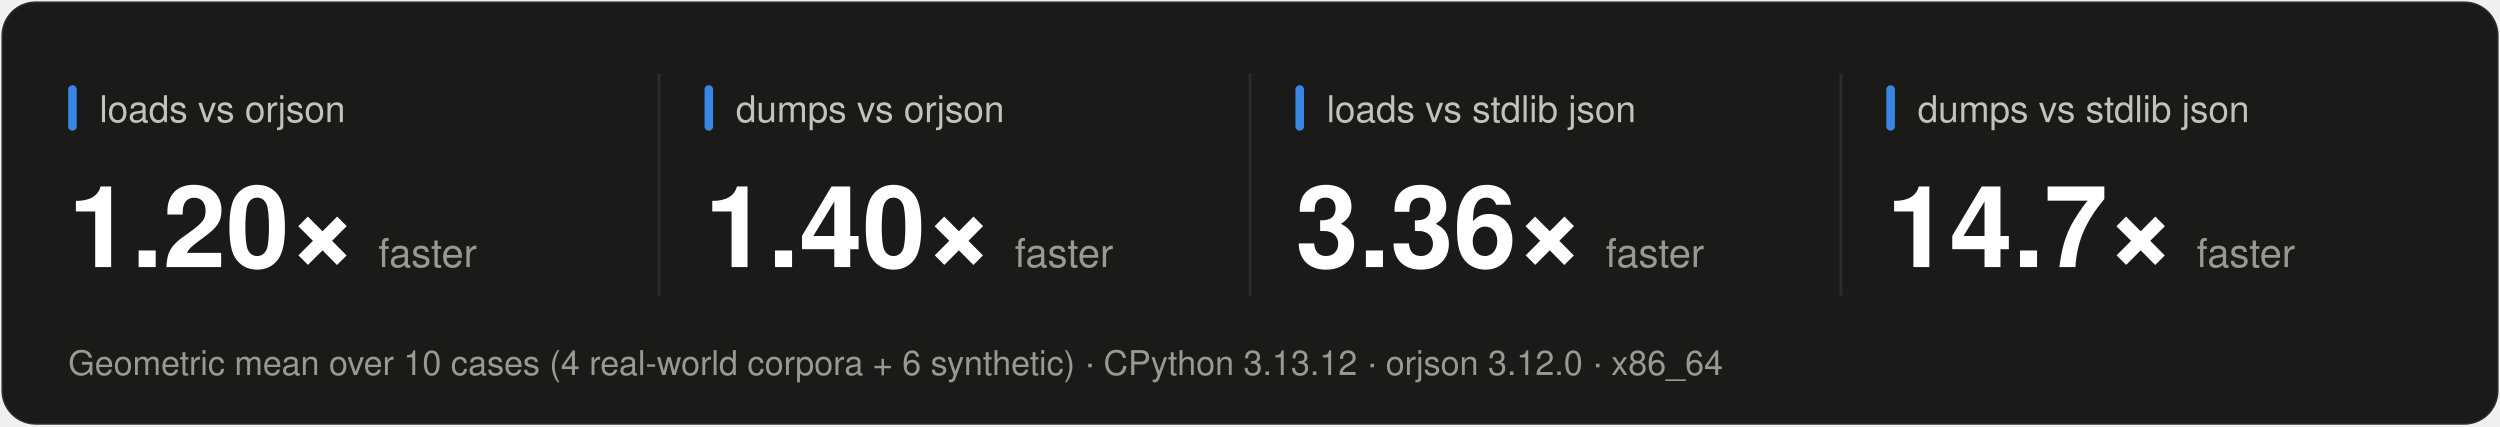
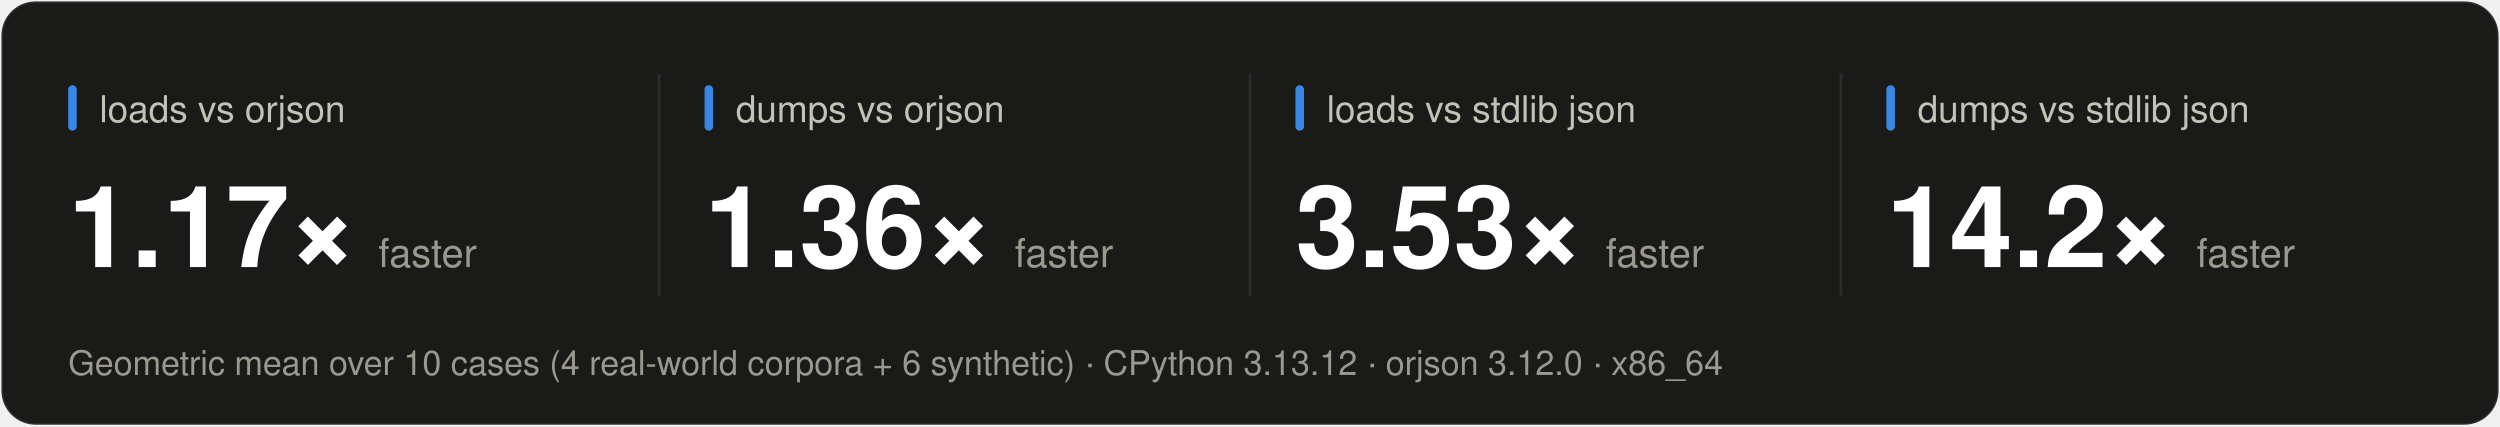
- <svg xmlns="http://www.w3.org/2000/svg" width="880" height="150" viewBox="0 0 880 150" role="img" aria-label="rjson speedups: loads vs orjson 1.20×; dumps vs orjson 1.40×; loads vs stdlib json 3.36×; dumps vs stdlib json 14.7×">
+ <svg xmlns="http://www.w3.org/2000/svg" width="880" height="150" viewBox="0 0 880 150" role="img" aria-label="rjson speedups: loads vs orjson 1.17×; dumps vs orjson 1.36×; loads vs stdlib json 3.53×; dumps vs stdlib json 14.2×">
  <rect x="0.5" y="0.5" width="879" height="149" rx="12" fill="#1a1a19" stroke="rgba(255,255,255,0.10)" />
  <rect x="24.0" y="30" width="3" height="16" rx="1.5" fill="#3987e5" />
  <text x="35.0" y="43.0" font-family="system-ui, -apple-system, &quot;Segoe UI&quot;, Helvetica, Arial, sans-serif" font-size="13" font-weight="400" fill="#c3c2b7" text-anchor="start">loads vs orjson</text>
-   <text x="24.0" y="94" font-family="system-ui, -apple-system, &quot;Segoe UI&quot;, Helvetica, Arial, sans-serif" font-size="40" font-weight="600" fill="#ffffff">1.20×<tspan dx="8" font-size="14" font-weight="400" fill="#9a988f">faster</tspan>
+   <text x="24.0" y="94" font-family="system-ui, -apple-system, &quot;Segoe UI&quot;, Helvetica, Arial, sans-serif" font-size="40" font-weight="600" fill="#ffffff">1.17×<tspan dx="8" font-size="14" font-weight="400" fill="#9a988f">faster</tspan>
  </text>
  <line x1="232.0" y1="26" x2="232.0" y2="104" stroke="#2c2c2a" stroke-width="1" />
  <rect x="248.0" y="30" width="3" height="16" rx="1.5" fill="#3987e5" />
  <text x="259.0" y="43.0" font-family="system-ui, -apple-system, &quot;Segoe UI&quot;, Helvetica, Arial, sans-serif" font-size="13" font-weight="400" fill="#c3c2b7" text-anchor="start">dumps vs orjson</text>
-   <text x="248.0" y="94" font-family="system-ui, -apple-system, &quot;Segoe UI&quot;, Helvetica, Arial, sans-serif" font-size="40" font-weight="600" fill="#ffffff">1.40×<tspan dx="8" font-size="14" font-weight="400" fill="#9a988f">faster</tspan>
+   <text x="248.0" y="94" font-family="system-ui, -apple-system, &quot;Segoe UI&quot;, Helvetica, Arial, sans-serif" font-size="40" font-weight="600" fill="#ffffff">1.36×<tspan dx="8" font-size="14" font-weight="400" fill="#9a988f">faster</tspan>
  </text>
  <line x1="440.0" y1="26" x2="440.0" y2="104" stroke="#2c2c2a" stroke-width="1" />
  <rect x="456.0" y="30" width="3" height="16" rx="1.5" fill="#3987e5" />
  <text x="467.0" y="43.0" font-family="system-ui, -apple-system, &quot;Segoe UI&quot;, Helvetica, Arial, sans-serif" font-size="13" font-weight="400" fill="#c3c2b7" text-anchor="start">loads vs stdlib json</text>
-   <text x="456.0" y="94" font-family="system-ui, -apple-system, &quot;Segoe UI&quot;, Helvetica, Arial, sans-serif" font-size="40" font-weight="600" fill="#ffffff">3.36×<tspan dx="8" font-size="14" font-weight="400" fill="#9a988f">faster</tspan>
+   <text x="456.0" y="94" font-family="system-ui, -apple-system, &quot;Segoe UI&quot;, Helvetica, Arial, sans-serif" font-size="40" font-weight="600" fill="#ffffff">3.53×<tspan dx="8" font-size="14" font-weight="400" fill="#9a988f">faster</tspan>
  </text>
  <line x1="648.0" y1="26" x2="648.0" y2="104" stroke="#2c2c2a" stroke-width="1" />
  <rect x="664.0" y="30" width="3" height="16" rx="1.5" fill="#3987e5" />
  <text x="675.0" y="43.0" font-family="system-ui, -apple-system, &quot;Segoe UI&quot;, Helvetica, Arial, sans-serif" font-size="13" font-weight="400" fill="#c3c2b7" text-anchor="start">dumps vs stdlib json</text>
-   <text x="664.0" y="94" font-family="system-ui, -apple-system, &quot;Segoe UI&quot;, Helvetica, Arial, sans-serif" font-size="40" font-weight="600" fill="#ffffff">14.7×<tspan dx="8" font-size="14" font-weight="400" fill="#9a988f">faster</tspan>
+   <text x="664.0" y="94" font-family="system-ui, -apple-system, &quot;Segoe UI&quot;, Helvetica, Arial, sans-serif" font-size="40" font-weight="600" fill="#ffffff">14.2×<tspan dx="8" font-size="14" font-weight="400" fill="#9a988f">faster</tspan>
  </text>
  <text x="24.0" y="132.0" font-family="system-ui, -apple-system, &quot;Segoe UI&quot;, Helvetica, Arial, sans-serif" font-size="12" font-weight="400" fill="#9a988f" text-anchor="start">Geometric mean over 10 cases (4 real-world corpora + 6 synthetic) · CPython 3.13.12 · orjson 3.12.0 · x86_64</text>
</svg>
